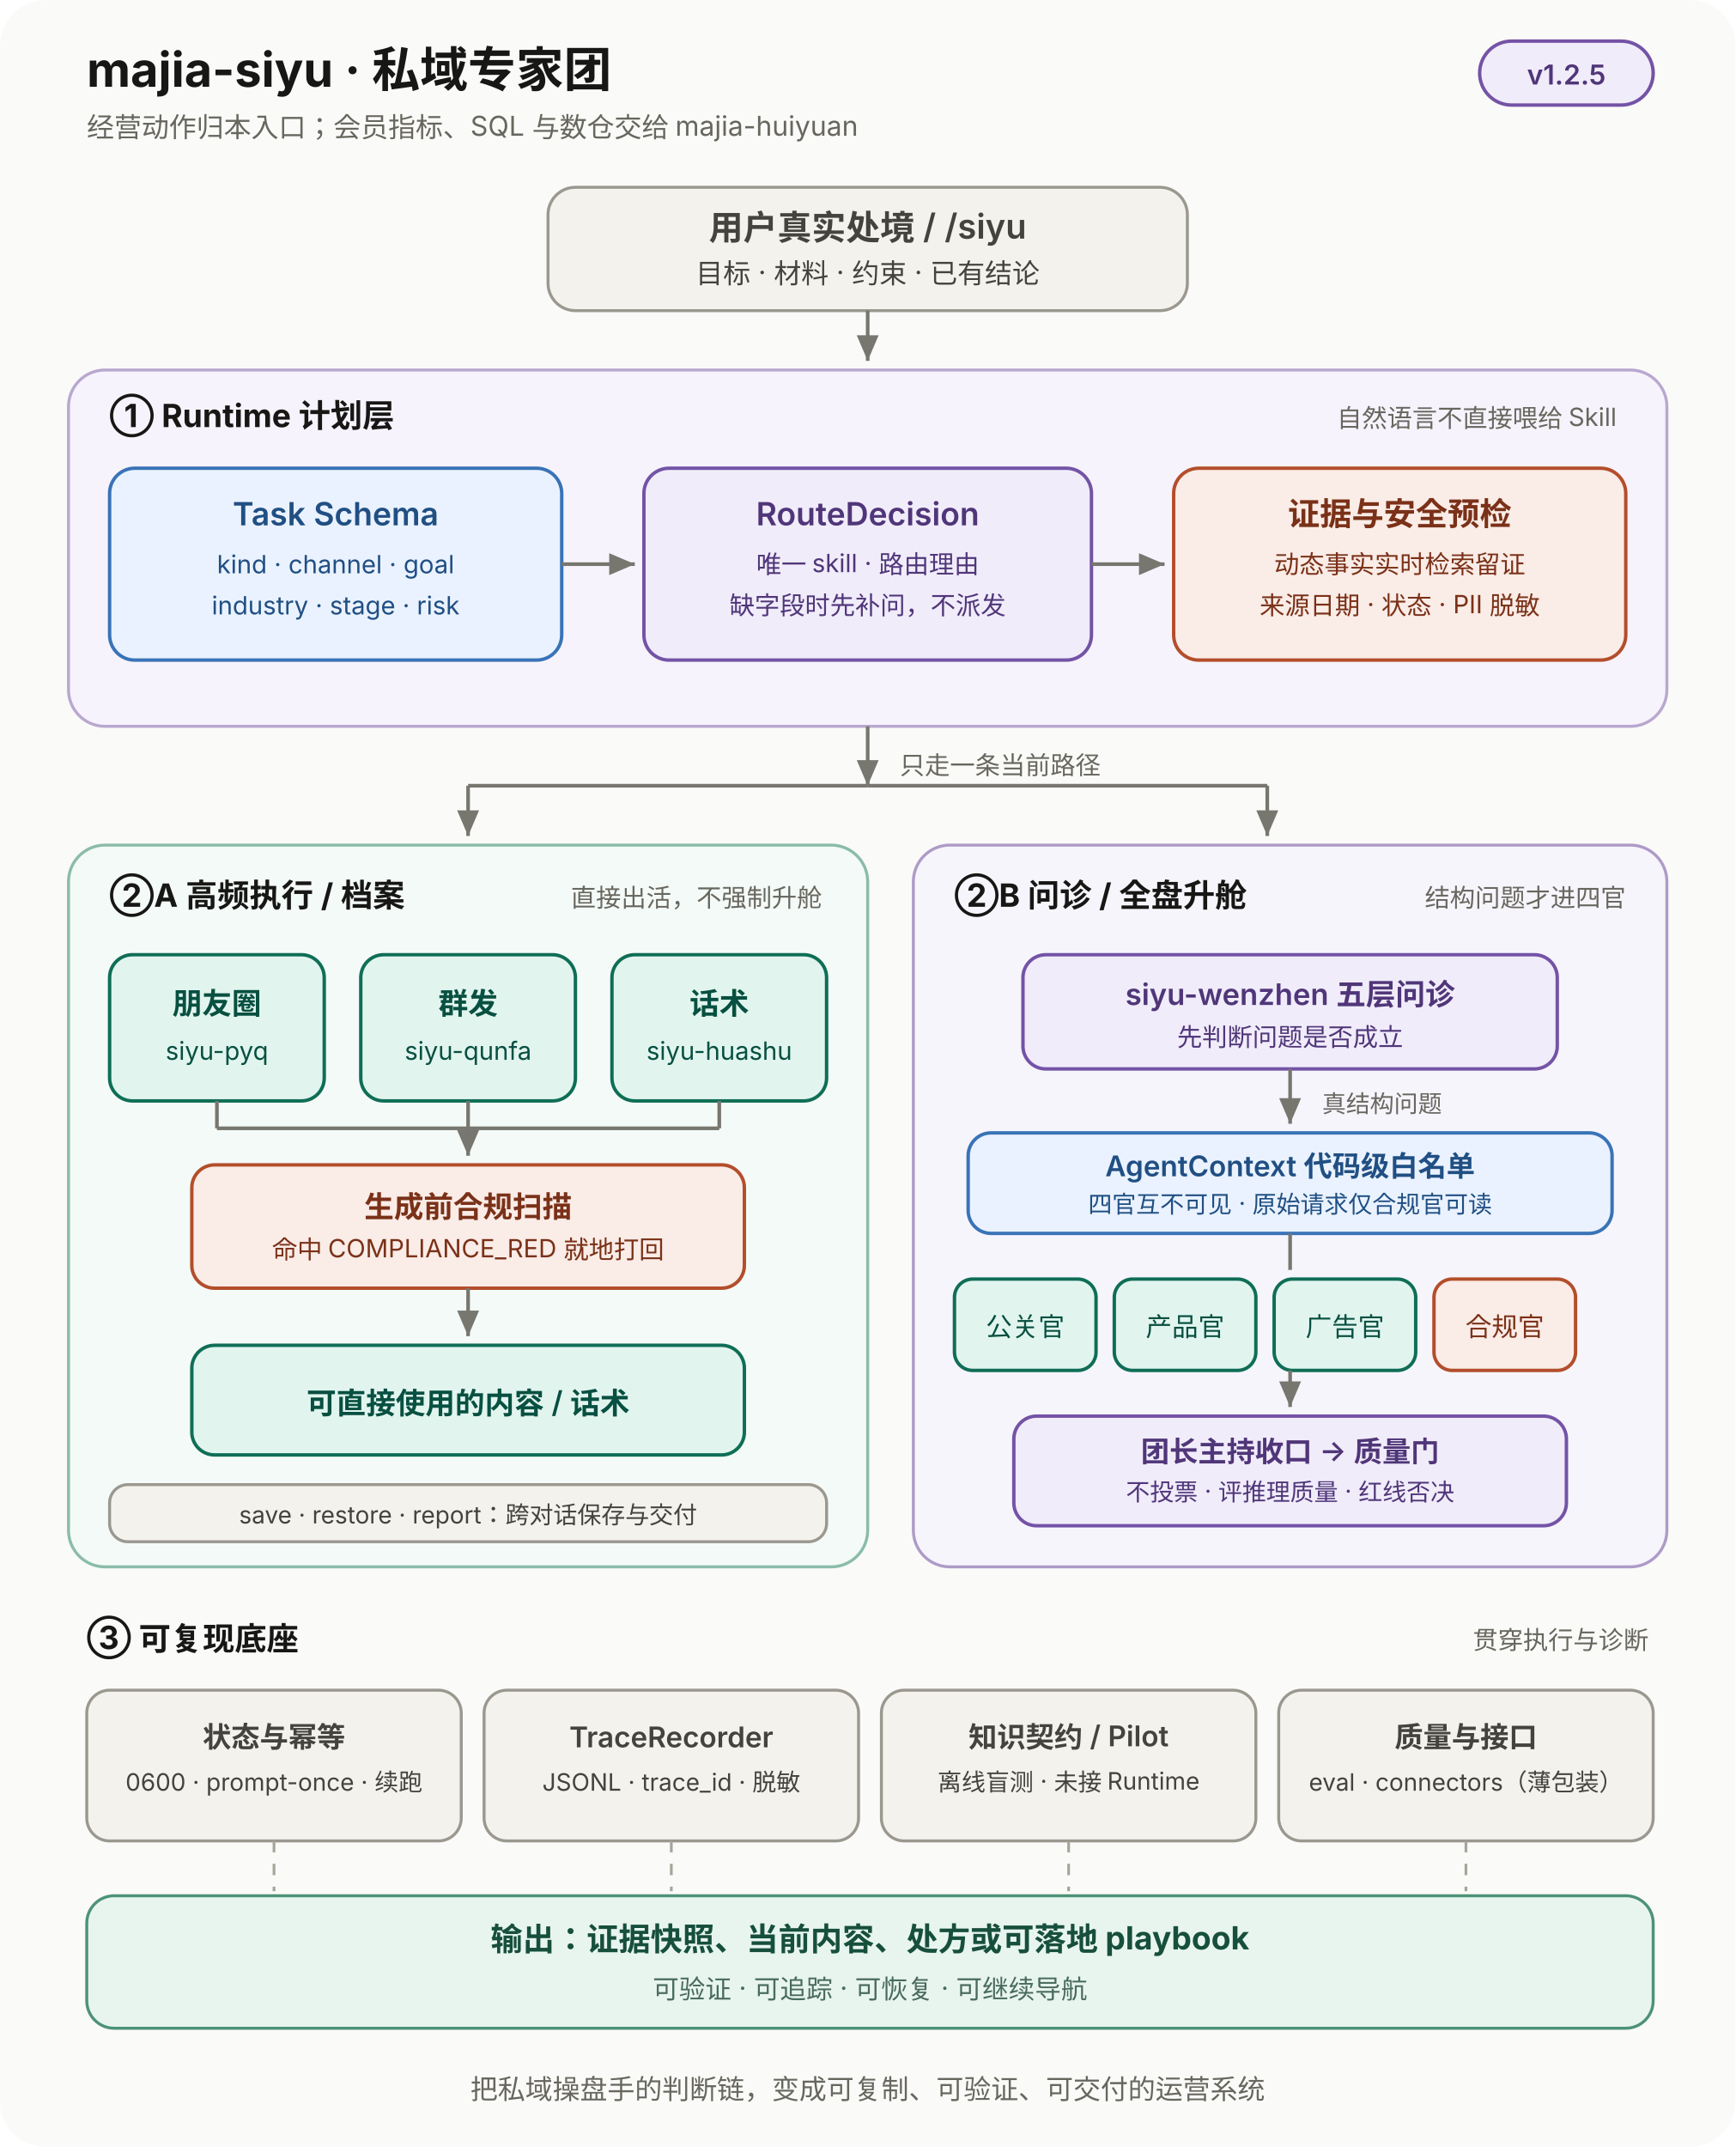
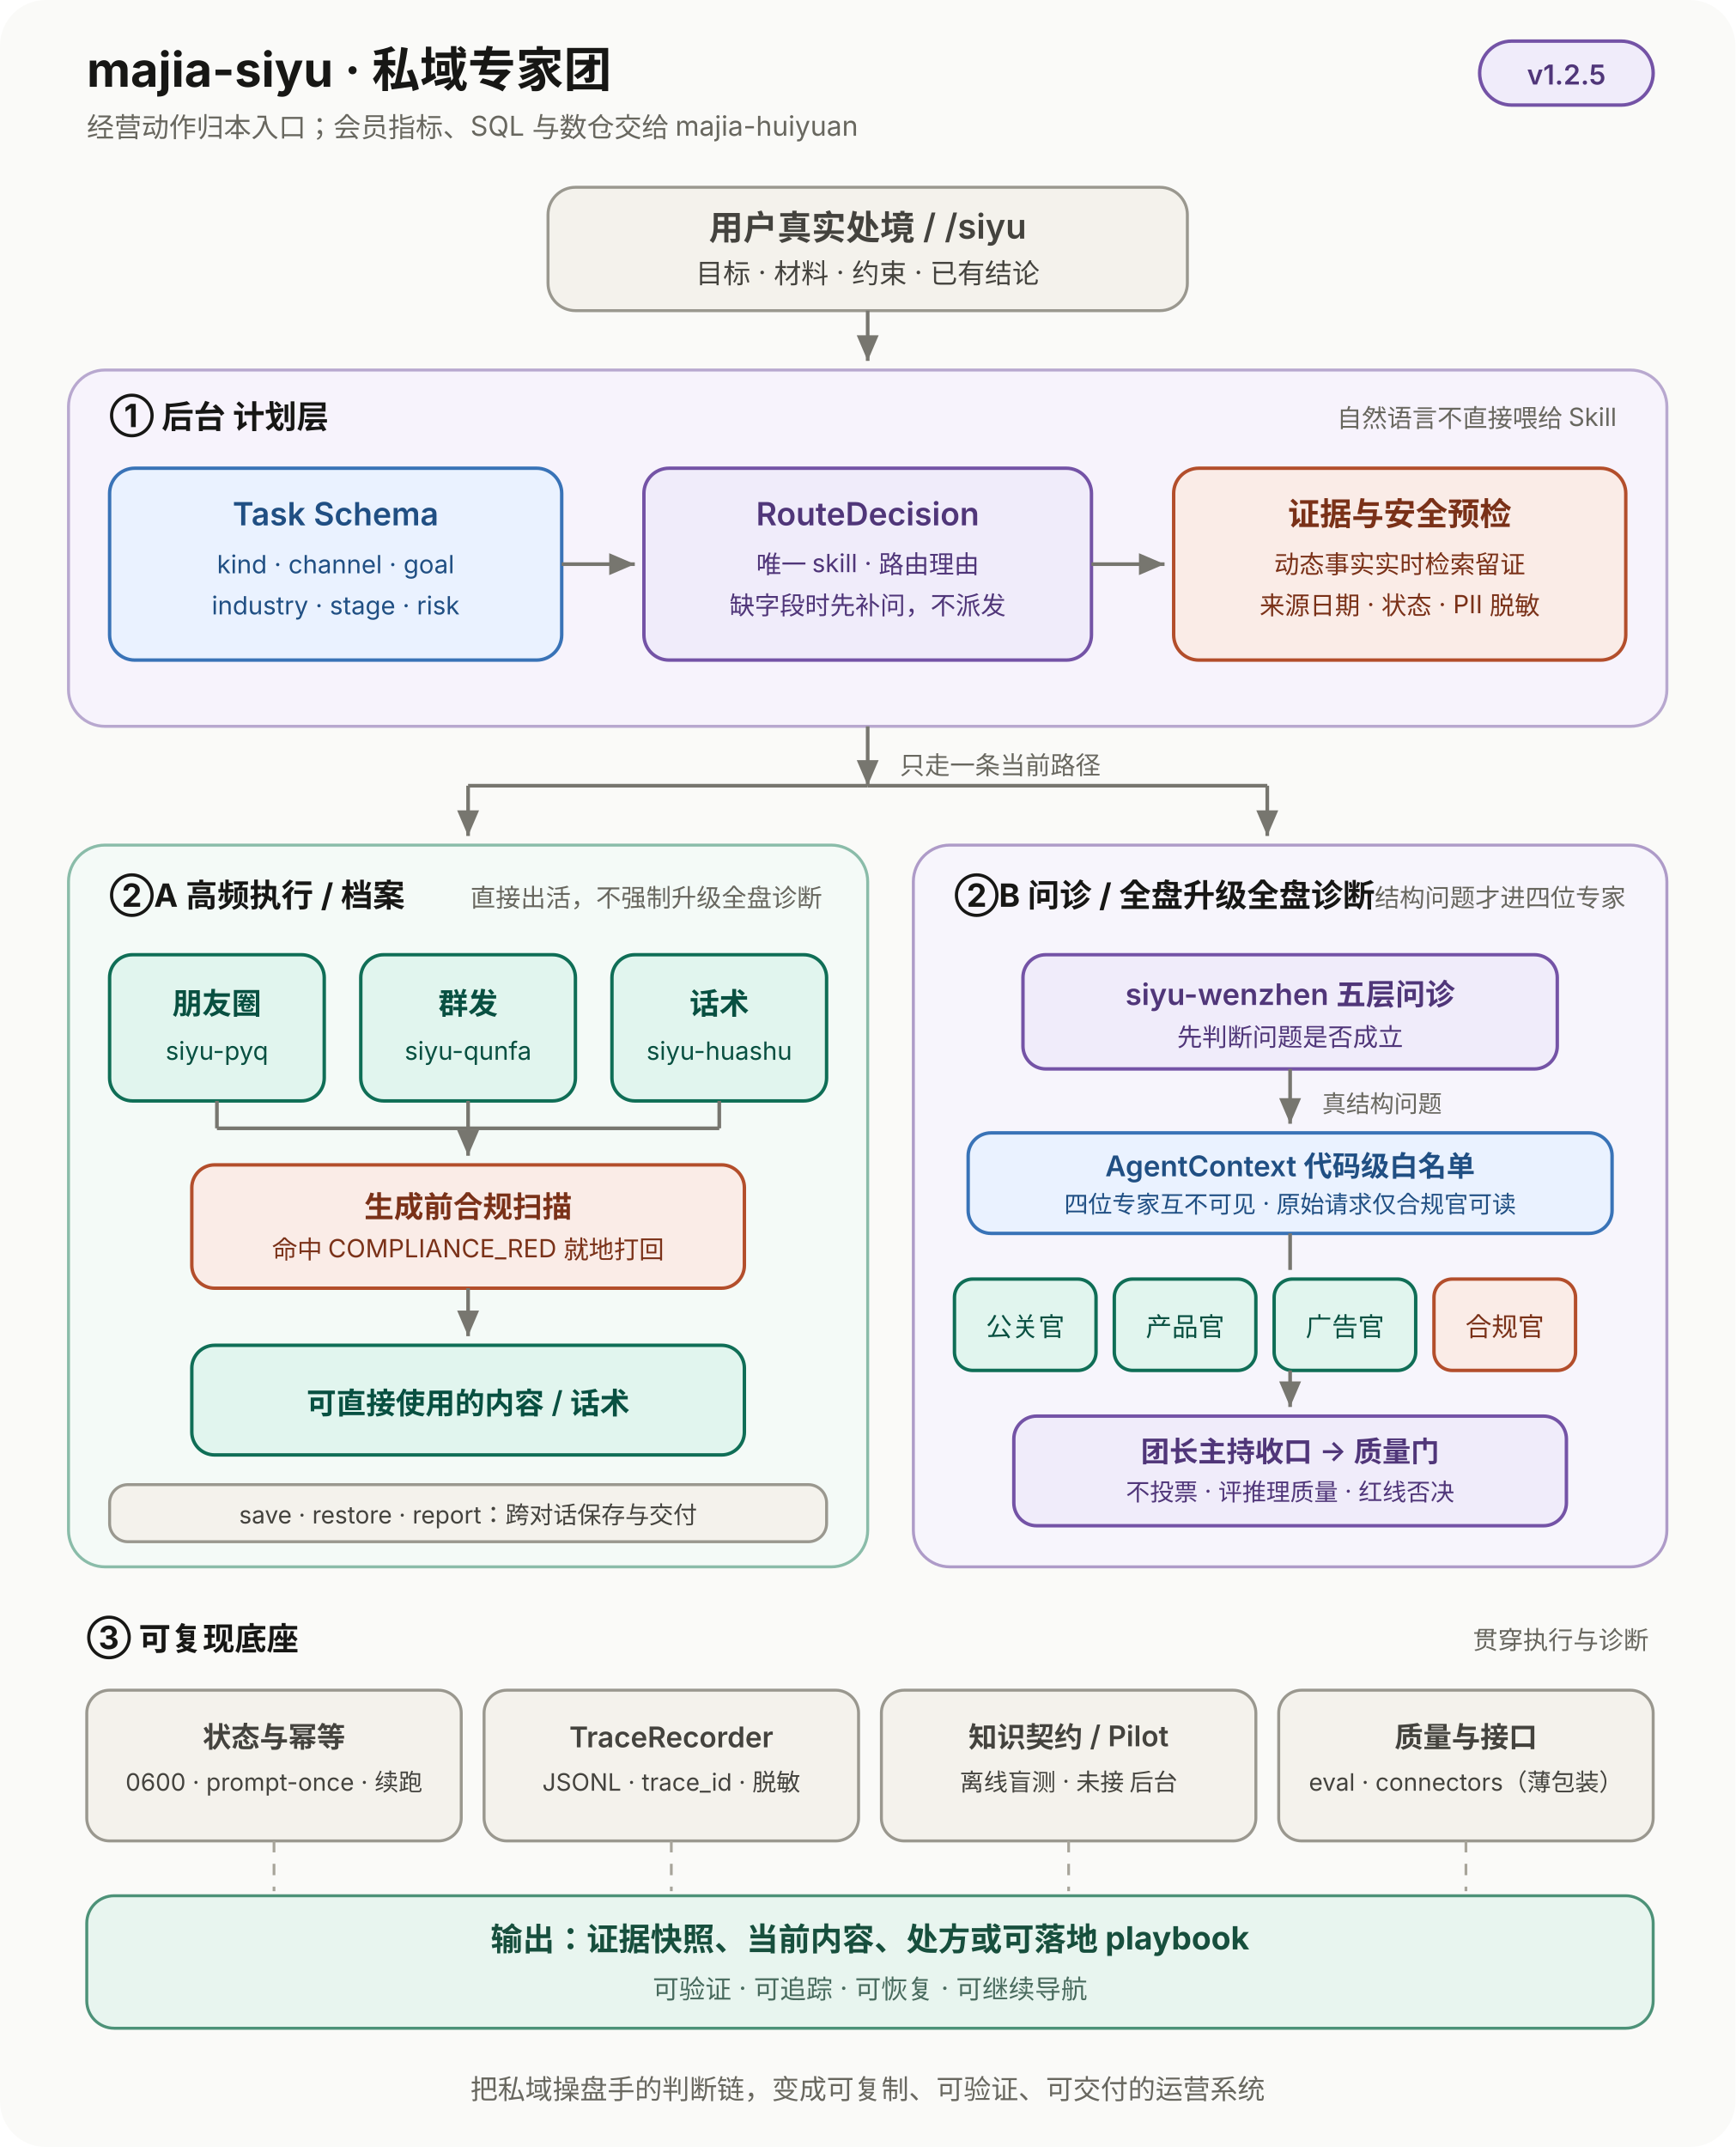
<svg xmlns="http://www.w3.org/2000/svg" width="100%" viewBox="0 0 760 940" role="img">
  <defs>
    <marker id="arrow" markerWidth="9" markerHeight="9" refX="7" refY="3" orient="auto">
      <path d="M0,0 L7,3 L0,6 Z" fill="#77766F" />
    </marker>
    <style>
    text{font-family:'PingFang SC','Microsoft YaHei',-apple-system,BlinkMacSystemFont,'Segoe UI',sans-serif}
    .title{fill:#171715;font-weight:650}
    .muted{fill:#68675F}
    .line{stroke:#77766F;stroke-width:1.6;fill:none}
    .dash{stroke:#A7A49A;stroke-width:1.2;stroke-dasharray:5 5;fill:none}
    .blue rect{fill:#EAF2FF;stroke:#3973B7;stroke-width:1.5}
    .blue text{fill:#204F83}
    .teal rect{fill:#E1F5EE;stroke:#0F6E56;stroke-width:1.5}
    .teal text{fill:#085041}
    .violet rect{fill:#F0ECFA;stroke:#7453A6;stroke-width:1.5}
    .violet text{fill:#503679}
    .coral rect{fill:#FAECE7;stroke:#B34E2B;stroke-width:1.5}
    .coral text{fill:#7A3118}
    .gray rect{fill:#F4F2EC;stroke:#9A988F;stroke-width:1.3}
    .gray text{fill:#44433E}
  </style>
  </defs>
  <rect x="0" y="0" width="760" height="940" rx="20" fill="#FAFAF8" />
  <text x="38" y="38" font-size="21" class="title">majia-siyu · 私域专家团</text>
  <g class="violet">
    <rect x="648" y="18" width="76" height="28" rx="14" />
    <text x="686" y="37" text-anchor="middle" font-size="12" font-weight="600">v1.2.5</text>
  </g>
  <text x="38" y="60" font-size="12" class="muted">经营动作归本入口；会员指标、SQL 与数仓交给 majia-huiyuan</text>
  <g class="gray">
    <rect x="240" y="82" width="280" height="54" rx="12" />
    <text x="380" y="105" text-anchor="middle" font-size="15" font-weight="600">用户真实处境 / /siyu</text>
    <text x="380" y="124" text-anchor="middle" font-size="12">目标 · 材料 · 约束 · 已有结论</text>
  </g>
  <line x1="380" y1="136" x2="380" y2="158" class="line" marker-end="url(#arrow)" />
  <rect x="30" y="162" width="700" height="156" rx="16" fill="#F7F3FC" stroke="#B8A8CF" stroke-width="1.3" />
-   <text x="48" y="187" font-size="14" class="title">① Runtime 计划层</text>
+   <text x="48" y="187" font-size="14" class="title">① 后台 计划层</text>
  <text x="708" y="187" text-anchor="end" font-size="11" class="muted">自然语言不直接喂给 Skill</text>
  <g class="blue">
    <rect x="48" y="205" width="198" height="84" rx="11" />
    <text x="147" y="230" text-anchor="middle" font-size="14" font-weight="600">Task Schema</text>
    <text x="147" y="251" text-anchor="middle" font-size="11">kind · channel · goal</text>
    <text x="147" y="269" text-anchor="middle" font-size="11">industry · stage · risk</text>
  </g>
  <line x1="246" y1="247" x2="278" y2="247" class="line" marker-end="url(#arrow)" />
  <g class="violet">
    <rect x="282" y="205" width="196" height="84" rx="11" />
    <text x="380" y="230" text-anchor="middle" font-size="14" font-weight="600">RouteDecision</text>
    <text x="380" y="251" text-anchor="middle" font-size="11">唯一 skill · 路由理由</text>
    <text x="380" y="269" text-anchor="middle" font-size="11">缺字段时先补问，不派发</text>
  </g>
  <line x1="478" y1="247" x2="510" y2="247" class="line" marker-end="url(#arrow)" />
  <g class="coral">
    <rect x="514" y="205" width="198" height="84" rx="11" />
    <text x="613" y="230" text-anchor="middle" font-size="14" font-weight="600">证据与安全预检</text>
    <text x="613" y="251" text-anchor="middle" font-size="11">动态事实实时检索留证</text>
    <text x="613" y="269" text-anchor="middle" font-size="11">来源日期 · 状态 · PII 脱敏</text>
  </g>
  <line x1="380" y1="318" x2="380" y2="344" class="line" marker-end="url(#arrow)" />
  <text x="394" y="339" font-size="11" class="muted">只走一条当前路径</text>
  <line x1="380" y1="344" x2="205" y2="344" class="line" />
  <line x1="380" y1="344" x2="555" y2="344" class="line" />
  <line x1="205" y1="344" x2="205" y2="366" class="line" marker-end="url(#arrow)" />
  <line x1="555" y1="344" x2="555" y2="366" class="line" marker-end="url(#arrow)" />
  <rect x="30" y="370" width="350" height="316" rx="16" fill="#F4FAF7" stroke="#8ABCA9" stroke-width="1.3" />
  <text x="48" y="397" font-size="14" class="title">②A 高频执行 / 档案</text>
-   <text x="360" y="397" text-anchor="end" font-size="11" class="muted">直接出活，不强制升舱</text>
+   <text x="360" y="397" text-anchor="end" font-size="11" class="muted">直接出活，不强制升级全盘诊断</text>
  <g class="teal">
    <rect x="48" y="418" width="94" height="64" rx="10" />
    <text x="95" y="444" text-anchor="middle" font-size="13" font-weight="600">朋友圈</text>
    <text x="95" y="464" text-anchor="middle" font-size="11">siyu-pyq</text>
  </g>
  <g class="teal">
    <rect x="158" y="418" width="94" height="64" rx="10" />
    <text x="205" y="444" text-anchor="middle" font-size="13" font-weight="600">群发</text>
    <text x="205" y="464" text-anchor="middle" font-size="11">siyu-qunfa</text>
  </g>
  <g class="teal">
    <rect x="268" y="418" width="94" height="64" rx="10" />
    <text x="315" y="444" text-anchor="middle" font-size="13" font-weight="600">话术</text>
    <text x="315" y="464" text-anchor="middle" font-size="11">siyu-huashu</text>
  </g>
  <line x1="95" y1="482" x2="95" y2="494" class="line" />
  <line x1="205" y1="482" x2="205" y2="494" class="line" />
  <line x1="315" y1="482" x2="315" y2="494" class="line" />
  <line x1="95" y1="494" x2="315" y2="494" class="line" />
  <line x1="205" y1="494" x2="205" y2="506" class="line" marker-end="url(#arrow)" />
  <g class="coral">
    <rect x="84" y="510" width="242" height="54" rx="10" />
    <text x="205" y="533" text-anchor="middle" font-size="13" font-weight="600">生成前合规扫描</text>
    <text x="205" y="551" text-anchor="middle" font-size="11">命中 COMPLIANCE_RED 就地打回</text>
  </g>
  <line x1="205" y1="564" x2="205" y2="585" class="line" marker-end="url(#arrow)" />
  <g class="teal">
    <rect x="84" y="589" width="242" height="48" rx="10" />
    <text x="205" y="619" text-anchor="middle" font-size="13" font-weight="600">可直接使用的内容 / 话术</text>
  </g>
  <g class="gray">
    <rect x="48" y="650" width="314" height="25" rx="8" />
    <text x="205" y="667" text-anchor="middle" font-size="10.5">save · restore · report：跨对话保存与交付</text>
  </g>
  <rect x="400" y="370" width="330" height="316" rx="16" fill="#F7F5FC" stroke="#AE9BC8" stroke-width="1.3" />
-   <text x="418" y="397" font-size="14" class="title">②B 问诊 / 全盘升舱</text>
-   <text x="712" y="397" text-anchor="end" font-size="11" class="muted">结构问题才进四官</text>
+   <text x="418" y="397" font-size="14" class="title">②B 问诊 / 全盘升级全盘诊断</text>
+   <text x="712" y="397" text-anchor="end" font-size="11" class="muted">结构问题才进四位专家</text>
  <g class="violet">
    <rect x="448" y="418" width="234" height="50" rx="10" />
    <text x="565" y="440" text-anchor="middle" font-size="13" font-weight="600">siyu-wenzhen 五层问诊</text>
    <text x="565" y="458" text-anchor="middle" font-size="11">先判断问题是否成立</text>
  </g>
  <line x1="565" y1="468" x2="565" y2="492" class="line" marker-end="url(#arrow)" />
  <text x="579" y="487" font-size="10.5" class="muted">真结构问题</text>
  <g class="blue">
    <rect x="424" y="496" width="282" height="44" rx="10" />
    <text x="565" y="515" text-anchor="middle" font-size="12.5" font-weight="600">AgentContext 代码级白名单</text>
-     <text x="565" y="531" text-anchor="middle" font-size="10.5">四官互不可见 · 原始请求仅合规官可读</text>
+     <text x="565" y="531" text-anchor="middle" font-size="10.5">四位专家互不可见 · 原始请求仅合规官可读</text>
  </g>
  <line x1="565" y1="540" x2="565" y2="556" class="line" />
  <g class="teal">
    <rect x="418" y="560" width="62" height="40" rx="8" />
    <text x="449" y="585" text-anchor="middle" font-size="11.5">公关官</text>
  </g>
  <g class="teal">
    <rect x="488" y="560" width="62" height="40" rx="8" />
    <text x="519" y="585" text-anchor="middle" font-size="11.5">产品官</text>
  </g>
  <g class="teal">
    <rect x="558" y="560" width="62" height="40" rx="8" />
    <text x="589" y="585" text-anchor="middle" font-size="11.5">广告官</text>
  </g>
  <g class="coral">
    <rect x="628" y="560" width="62" height="40" rx="8" />
    <text x="659" y="585" text-anchor="middle" font-size="11.5">合规官</text>
  </g>
  <line x1="565" y1="600" x2="565" y2="616" class="line" marker-end="url(#arrow)" />
  <g class="violet">
    <rect x="444" y="620" width="242" height="48" rx="10" />
    <text x="565" y="640" text-anchor="middle" font-size="12.5" font-weight="600">团长主持收口 → 质量门</text>
    <text x="565" y="657" text-anchor="middle" font-size="10.5">不投票 · 评推理质量 · 红线否决</text>
  </g>
  <text x="38" y="722" font-size="14" class="title">③ 可复现底座</text>
  <text x="722" y="722" text-anchor="end" font-size="11" class="muted">贯穿执行与诊断</text>
  <g class="gray">
    <rect x="38" y="740" width="164" height="66" rx="10" />
    <text x="120" y="765" text-anchor="middle" font-size="12.5" font-weight="600">状态与幂等</text>
    <text x="120" y="784" text-anchor="middle" font-size="10.5">0600 · prompt-once · 续跑</text>
  </g>
  <g class="gray">
    <rect x="212" y="740" width="164" height="66" rx="10" />
    <text x="294" y="765" text-anchor="middle" font-size="12.5" font-weight="600">TraceRecorder</text>
    <text x="294" y="784" text-anchor="middle" font-size="10.5">JSONL · trace_id · 脱敏</text>
  </g>
  <g class="gray">
    <rect x="386" y="740" width="164" height="66" rx="10" />
    <text x="468" y="765" text-anchor="middle" font-size="12.5" font-weight="600">知识契约 / Pilot</text>
-     <text x="468" y="784" text-anchor="middle" font-size="10.5">离线盲测 · 未接 Runtime</text>
+     <text x="468" y="784" text-anchor="middle" font-size="10.5">离线盲测 · 未接 后台</text>
  </g>
  <g class="gray">
    <rect x="560" y="740" width="164" height="66" rx="10" />
    <text x="642" y="765" text-anchor="middle" font-size="12.5" font-weight="600">质量与接口</text>
    <text x="642" y="784" text-anchor="middle" font-size="10.5">eval · connectors（薄包装）</text>
  </g>
  <line x1="120" y1="806" x2="120" y2="828" class="dash" />
  <line x1="294" y1="806" x2="294" y2="828" class="dash" />
  <line x1="468" y1="806" x2="468" y2="828" class="dash" />
  <line x1="642" y1="806" x2="642" y2="828" class="dash" />
  <rect x="38" y="830" width="686" height="58" rx="12" fill="#E8F5EF" stroke="#4D9278" stroke-width="1.3" />
  <text x="381" y="854" text-anchor="middle" font-size="14" font-weight="650" fill="#174F3D">输出：证据快照、当前内容、处方或可落地 playbook</text>
  <text x="381" y="875" text-anchor="middle" font-size="11.5" fill="#496B5E">可验证 · 可追踪 · 可恢复 · 可继续导航</text>
  <text x="380" y="919" text-anchor="middle" font-size="12" class="muted">把私域操盘手的判断链，变成可复制、可验证、可交付的运营系统</text>
</svg>
